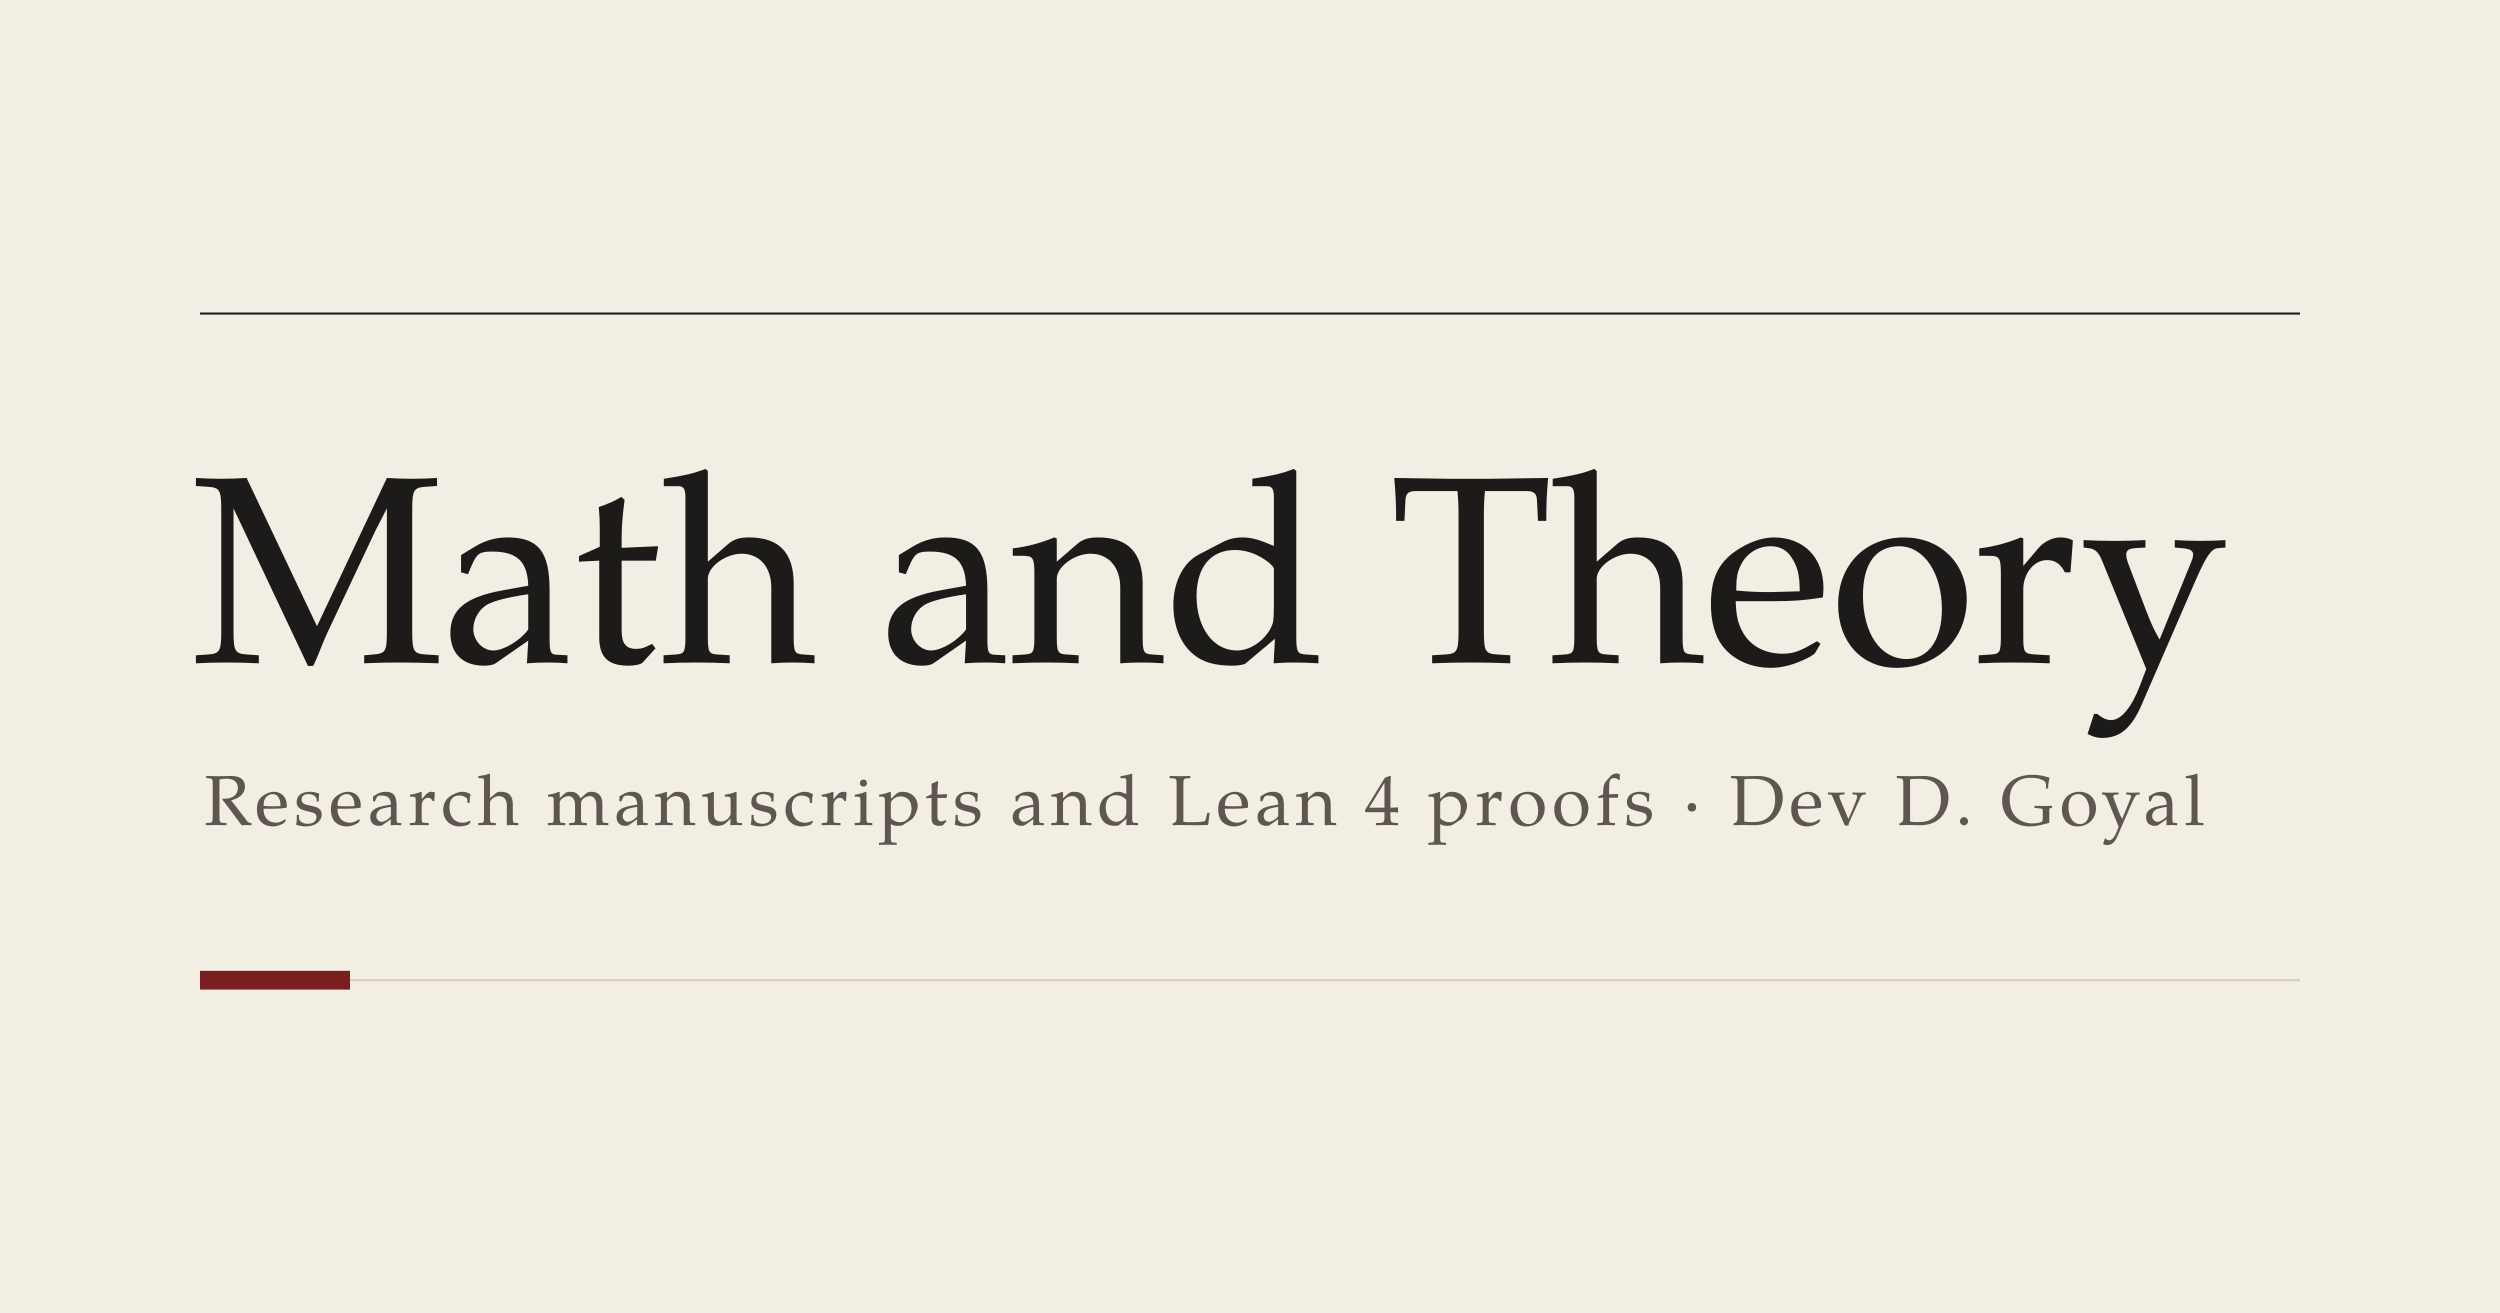
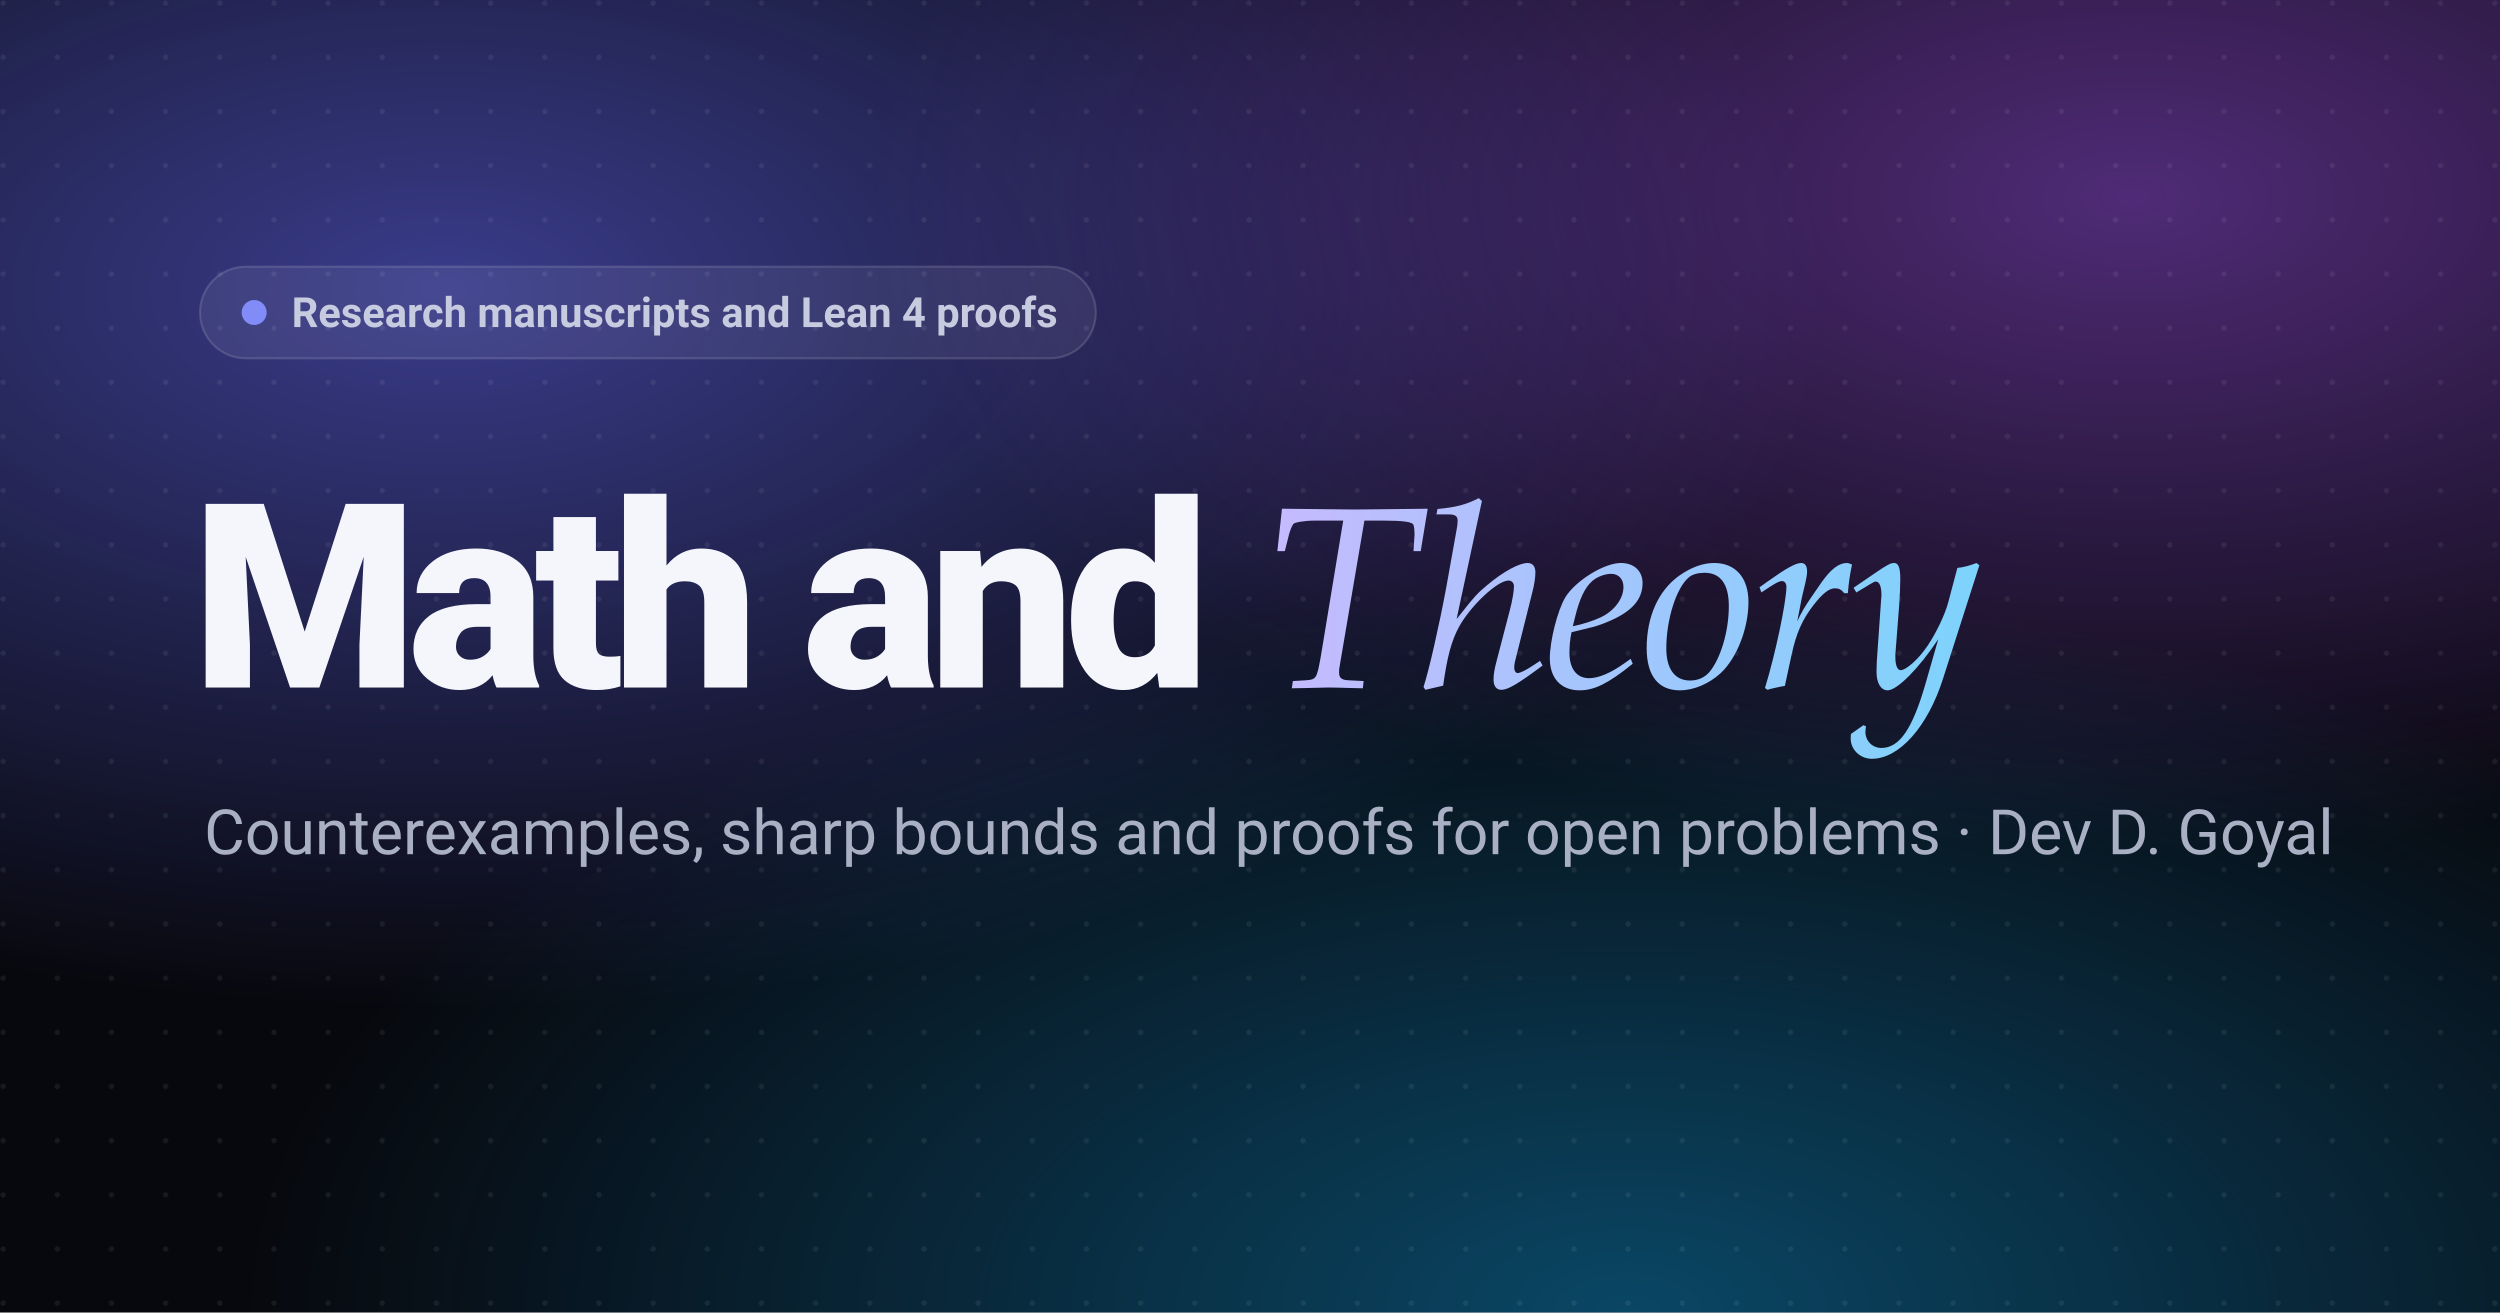
<svg xmlns="http://www.w3.org/2000/svg" width="1200" height="630" viewBox="0 0 1200 630">
-   <rect width="1200" height="630" fill="#f3eee4" />
-   <rect x="96" y="150" width="1008" height="1" fill="#1c1b19" />
-   <text x="92" y="318" font-family="'TeX Gyre Pagella', P052, Palatino, Georgia, serif" font-size="128" fill="#1c1b19" letter-spacing="-1">Math and Theory</text>
-   <text x="98" y="396" font-family="'TeX Gyre Pagella', P052, Palatino, Georgia, serif" font-size="34" fill="#5d574f" letter-spacing="2.4" style="font-variant-caps: all-small-caps; font-variant-numeric: oldstyle-nums">Research manuscripts and Lean 4 proofs · Dev D. Goyal</text>
-   <rect x="96" y="470" width="1008" height="1" fill="#d6cdbc" />
-   <rect x="96" y="466" width="72" height="9" fill="#7a1f1f" />
+   <defs>
+     <radialGradient id="a" cx="18%" cy="22%" r="55%">
+       <stop offset="0" stop-color="#6366f1" stop-opacity=".55" />
+       <stop offset="1" stop-color="#6366f1" stop-opacity="0" />
+     </radialGradient>
+     <radialGradient id="b" cx="85%" cy="15%" r="50%">
+       <stop offset="0" stop-color="#a855f7" stop-opacity=".45" />
+       <stop offset="1" stop-color="#a855f7" stop-opacity="0" />
+     </radialGradient>
+     <radialGradient id="c" cx="65%" cy="100%" r="55%">
+       <stop offset="0" stop-color="#0ea5e9" stop-opacity=".4" />
+       <stop offset="1" stop-color="#0ea5e9" stop-opacity="0" />
+     </radialGradient>
+     <linearGradient id="t" x1="0" x2="1">
+       <stop offset="0" stop-color="#a5b4fc" />
+       <stop offset=".5" stop-color="#d8b4fe" />
+       <stop offset="1" stop-color="#7dd3fc" />
+     </linearGradient>
+     <pattern id="d" width="26" height="26" patternUnits="userSpaceOnUse">
+       <circle cx="1.5" cy="1.5" r="1.3" fill="#ffffff" fill-opacity=".07" />
+     </pattern>
+   </defs>
+   <rect width="1200" height="630" fill="#07080d" />
+   <rect width="1200" height="630" fill="url(#a)" />
+   <rect width="1200" height="630" fill="url(#b)" />
+   <rect width="1200" height="630" fill="url(#c)" />
+   <rect width="1200" height="630" fill="url(#d)" />
+   <rect x="96" y="128" width="430" height="44" rx="22" fill="#ffffff" fill-opacity=".07" stroke="#ffffff" stroke-opacity=".14" />
+   <circle cx="122" cy="150" r="6" fill="#818cf8" />
+   <text x="140" y="157" font-family="system-ui, 'Segoe UI', Roboto, Arial, sans-serif" font-size="20" font-weight="600" fill="#c7cbe0">Research manuscripts and Lean 4 proofs</text>
+   <text x="92" y="330" font-family="system-ui, 'Segoe UI', Roboto, Arial, sans-serif" font-size="124" font-weight="800" letter-spacing="-5" fill="#f5f6fb">Math and <tspan font-family="'Iowan Old Style', 'Palatino Linotype', Palatino, Georgia, serif" font-style="italic" font-weight="500" letter-spacing="-2" fill="url(#t)">Theory</tspan>
+   </text>
+   <text x="98" y="410" font-family="system-ui, 'Segoe UI', Roboto, Arial, sans-serif" font-size="30" fill="#aab0c4">Counterexamples, sharp bounds and proofs for open problems · Dev D. Goyal</text>
</svg>
